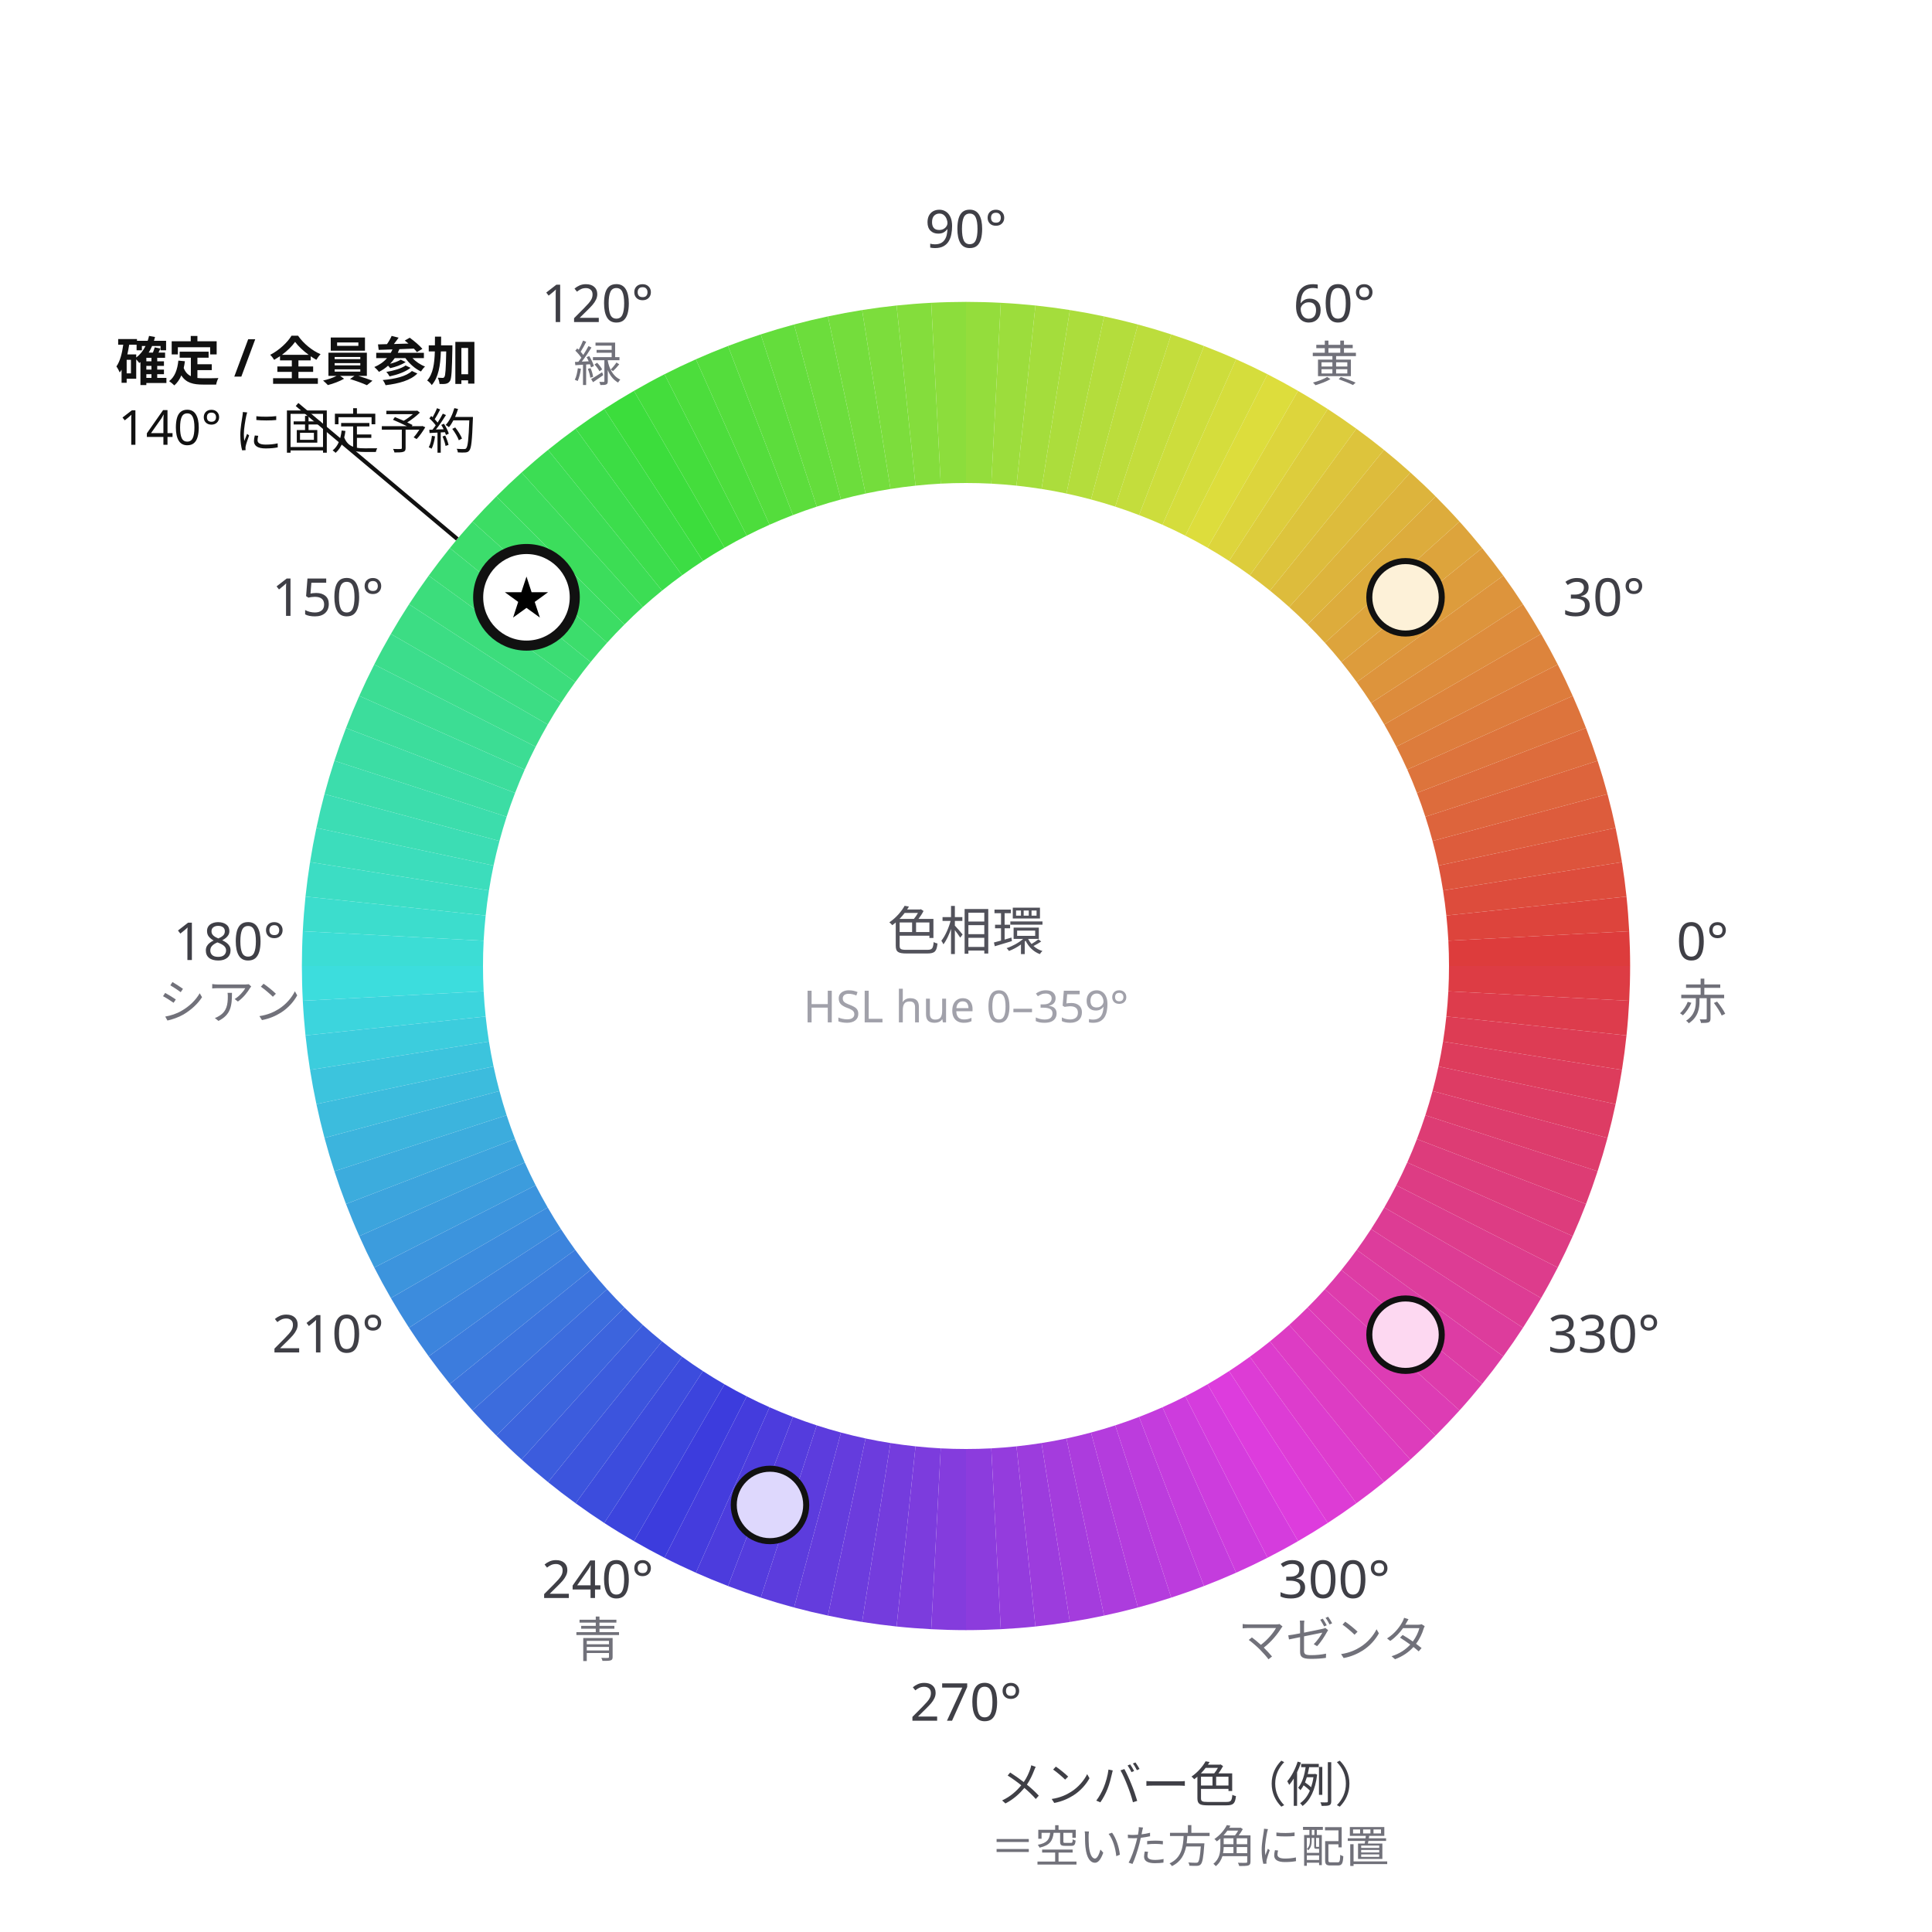
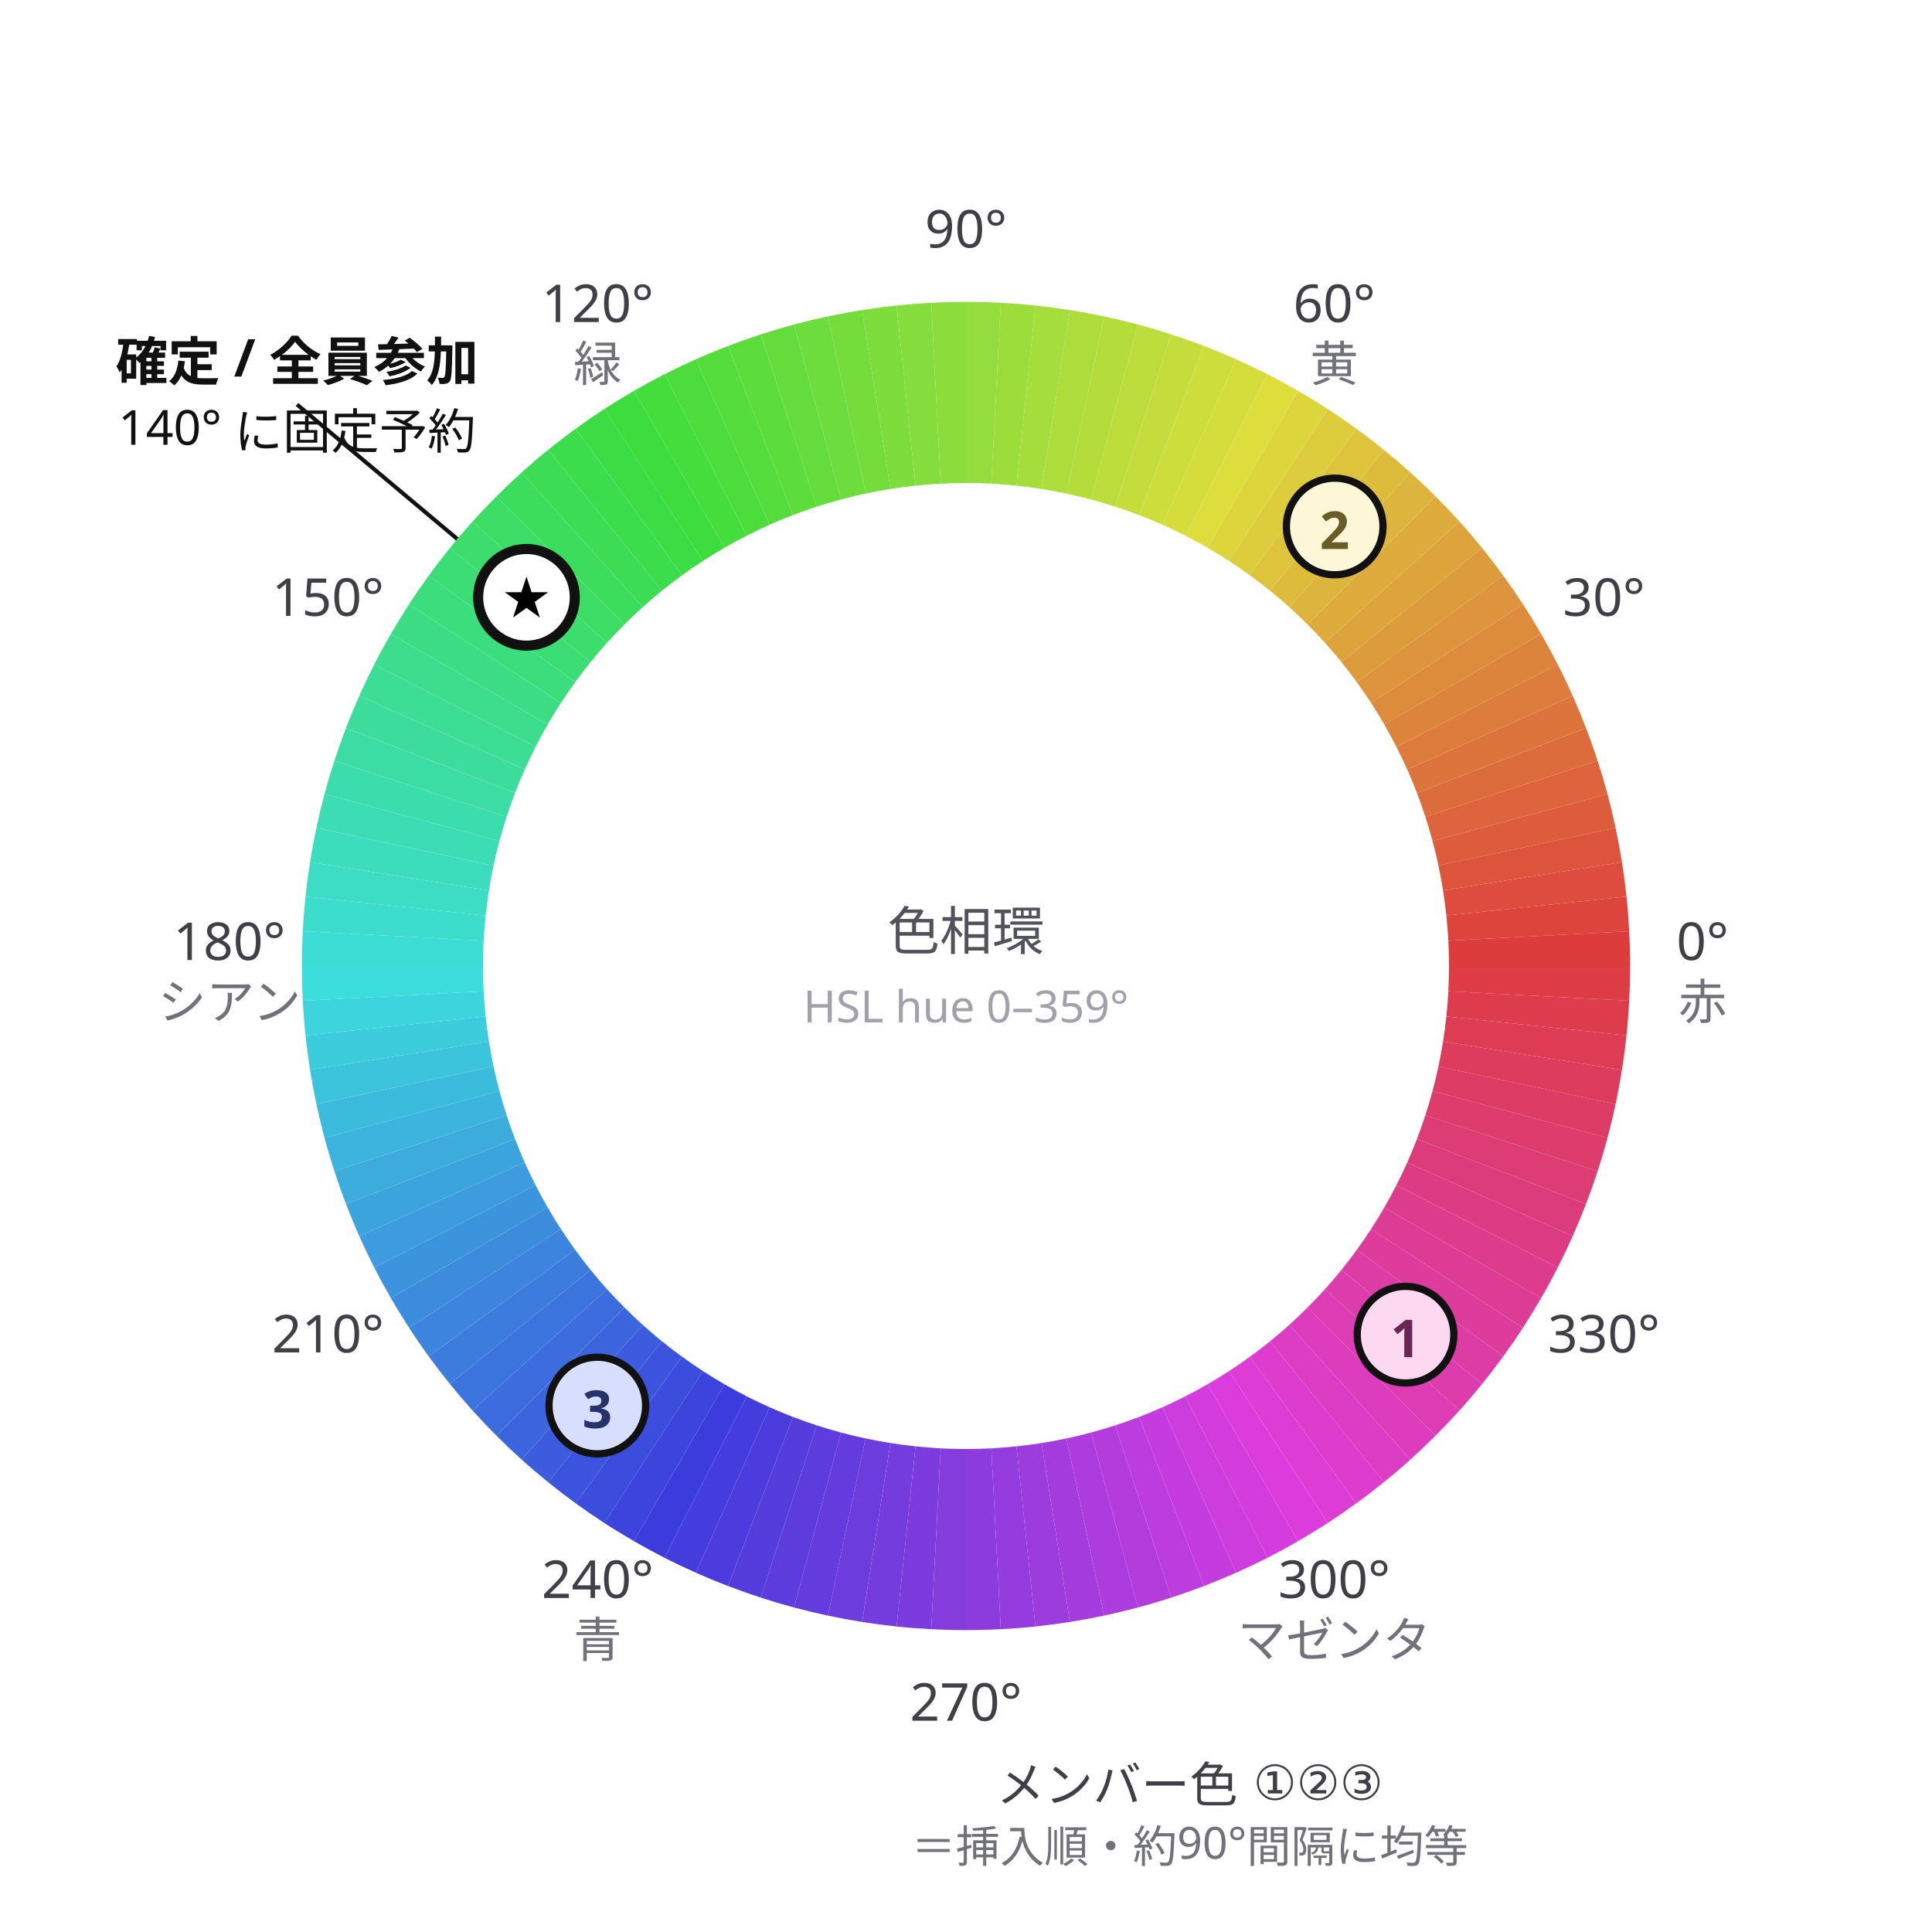
<svg xmlns="http://www.w3.org/2000/svg" viewBox="0 0 480 480" width="480" height="480" font-family="system-ui, sans-serif">
  <rect width="480" height="480" fill="#fff" />
  <path d="M 405.00 240.00 A 165 165 0 0 0 404.77 231.36 L 359.84 233.72 A 120 120 0 0 1 360.00 240.00 Z" fill="hsl(0,70%,55%)" />
  <path d="M 404.77 231.36 A 165 165 0 0 0 404.10 222.75 L 359.34 227.46 A 120 120 0 0 1 359.84 233.72 Z" fill="hsl(3,70%,55%)" />
  <path d="M 404.10 222.75 A 165 165 0 0 0 402.97 214.19 L 358.52 221.23 A 120 120 0 0 1 359.34 227.46 Z" fill="hsl(6,70%,55%)" />
  <path d="M 402.97 214.19 A 165 165 0 0 0 401.39 205.69 L 357.38 215.05 A 120 120 0 0 1 358.52 221.23 Z" fill="hsl(9,70%,55%)" />
  <path d="M 401.39 205.69 A 165 165 0 0 0 399.38 197.29 L 355.91 208.94 A 120 120 0 0 1 357.38 215.05 Z" fill="hsl(12,70%,55%)" />
  <path d="M 399.38 197.29 A 165 165 0 0 0 396.92 189.01 L 354.13 202.92 A 120 120 0 0 1 355.91 208.94 Z" fill="hsl(15,70%,55%)" />
  <path d="M 396.92 189.01 A 165 165 0 0 0 394.04 180.87 L 352.03 197.00 A 120 120 0 0 1 354.13 202.92 Z" fill="hsl(18,70%,55%)" />
  <path d="M 394.04 180.87 A 165 165 0 0 0 390.74 172.89 L 349.63 191.19 A 120 120 0 0 1 352.03 197.00 Z" fill="hsl(21,70%,55%)" />
  <path d="M 390.74 172.89 A 165 165 0 0 0 387.02 165.09 L 346.92 185.52 A 120 120 0 0 1 349.63 191.19 Z" fill="hsl(24,70%,55%)" />
  <path d="M 387.02 165.09 A 165 165 0 0 0 382.89 157.50 L 343.92 180.00 A 120 120 0 0 1 346.92 185.52 Z" fill="hsl(27,70%,55%)" />
  <path d="M 382.89 157.50 A 165 165 0 0 0 378.38 150.13 L 340.64 174.64 A 120 120 0 0 1 343.92 180.00 Z" fill="hsl(30,70%,55%)" />
  <path d="M 378.38 150.13 A 165 165 0 0 0 373.49 143.02 L 337.08 169.47 A 120 120 0 0 1 340.64 174.64 Z" fill="hsl(33,70%,55%)" />
  <path d="M 373.49 143.02 A 165 165 0 0 0 368.23 136.16 L 333.26 164.48 A 120 120 0 0 1 337.08 169.47 Z" fill="hsl(36,70%,55%)" />
  <path d="M 368.23 136.16 A 165 165 0 0 0 362.62 129.59 L 329.18 159.70 A 120 120 0 0 1 333.26 164.48 Z" fill="hsl(39,70%,55%)" />
  <path d="M 362.62 129.59 A 165 165 0 0 0 356.67 123.33 L 324.85 155.15 A 120 120 0 0 1 329.18 159.70 Z" fill="hsl(42,70%,55%)" />
  <path d="M 356.67 123.33 A 165 165 0 0 0 350.41 117.38 L 320.30 150.82 A 120 120 0 0 1 324.85 155.15 Z" fill="hsl(45,70%,55%)" />
  <path d="M 350.41 117.38 A 165 165 0 0 0 343.84 111.77 L 315.52 146.74 A 120 120 0 0 1 320.30 150.82 Z" fill="hsl(48,70%,55%)" />
  <path d="M 343.84 111.77 A 165 165 0 0 0 336.98 106.51 L 310.53 142.92 A 120 120 0 0 1 315.52 146.74 Z" fill="hsl(51,70%,55%)" />
  <path d="M 336.98 106.51 A 165 165 0 0 0 329.87 101.62 L 305.36 139.36 A 120 120 0 0 1 310.53 142.92 Z" fill="hsl(54,70%,55%)" />
  <path d="M 329.87 101.62 A 165 165 0 0 0 322.50 97.11 L 300.00 136.08 A 120 120 0 0 1 305.36 139.36 Z" fill="hsl(57,70%,55%)" />
  <path d="M 322.50 97.11 A 165 165 0 0 0 314.91 92.98 L 294.48 133.08 A 120 120 0 0 1 300.00 136.08 Z" fill="hsl(60,70%,55%)" />
  <path d="M 314.91 92.98 A 165 165 0 0 0 307.11 89.26 L 288.81 130.37 A 120 120 0 0 1 294.48 133.08 Z" fill="hsl(63,70%,55%)" />
  <path d="M 307.11 89.26 A 165 165 0 0 0 299.13 85.96 L 283.00 127.97 A 120 120 0 0 1 288.81 130.37 Z" fill="hsl(66,70%,55%)" />
  <path d="M 299.13 85.96 A 165 165 0 0 0 290.99 83.08 L 277.08 125.87 A 120 120 0 0 1 283.00 127.97 Z" fill="hsl(69,70%,55%)" />
  <path d="M 290.99 83.08 A 165 165 0 0 0 282.71 80.62 L 271.06 124.09 A 120 120 0 0 1 277.08 125.87 Z" fill="hsl(72,70%,55%)" />
  <path d="M 282.71 80.62 A 165 165 0 0 0 274.31 78.61 L 264.95 122.62 A 120 120 0 0 1 271.06 124.09 Z" fill="hsl(75,70%,55%)" />
  <path d="M 274.31 78.61 A 165 165 0 0 0 265.81 77.03 L 258.77 121.48 A 120 120 0 0 1 264.95 122.62 Z" fill="hsl(78,70%,55%)" />
  <path d="M 265.81 77.03 A 165 165 0 0 0 257.25 75.90 L 252.54 120.66 A 120 120 0 0 1 258.77 121.48 Z" fill="hsl(81,70%,55%)" />
  <path d="M 257.25 75.90 A 165 165 0 0 0 248.64 75.23 L 246.28 120.16 A 120 120 0 0 1 252.54 120.66 Z" fill="hsl(84,70%,55%)" />
  <path d="M 248.64 75.23 A 165 165 0 0 0 240.00 75.00 L 240.00 120.00 A 120 120 0 0 1 246.28 120.16 Z" fill="hsl(87,70%,55%)" />
  <path d="M 240.00 75.00 A 165 165 0 0 0 231.36 75.23 L 233.72 120.16 A 120 120 0 0 1 240.00 120.00 Z" fill="hsl(90,70%,55%)" />
  <path d="M 231.36 75.23 A 165 165 0 0 0 222.75 75.90 L 227.46 120.66 A 120 120 0 0 1 233.72 120.16 Z" fill="hsl(93,70%,55%)" />
  <path d="M 222.75 75.90 A 165 165 0 0 0 214.19 77.03 L 221.23 121.48 A 120 120 0 0 1 227.46 120.66 Z" fill="hsl(96,70%,55%)" />
  <path d="M 214.19 77.03 A 165 165 0 0 0 205.69 78.61 L 215.05 122.62 A 120 120 0 0 1 221.23 121.48 Z" fill="hsl(99,70%,55%)" />
  <path d="M 205.69 78.61 A 165 165 0 0 0 197.29 80.62 L 208.94 124.09 A 120 120 0 0 1 215.05 122.62 Z" fill="hsl(102,70%,55%)" />
  <path d="M 197.29 80.62 A 165 165 0 0 0 189.01 83.08 L 202.92 125.87 A 120 120 0 0 1 208.94 124.09 Z" fill="hsl(105,70%,55%)" />
  <path d="M 189.01 83.08 A 165 165 0 0 0 180.87 85.96 L 197.00 127.97 A 120 120 0 0 1 202.92 125.87 Z" fill="hsl(108,70%,55%)" />
  <path d="M 180.87 85.96 A 165 165 0 0 0 172.89 89.26 L 191.19 130.37 A 120 120 0 0 1 197.00 127.97 Z" fill="hsl(111,70%,55%)" />
  <path d="M 172.89 89.26 A 165 165 0 0 0 165.09 92.98 L 185.52 133.08 A 120 120 0 0 1 191.19 130.37 Z" fill="hsl(114,70%,55%)" />
  <path d="M 165.09 92.98 A 165 165 0 0 0 157.50 97.11 L 180.00 136.08 A 120 120 0 0 1 185.52 133.08 Z" fill="hsl(117,70%,55%)" />
  <path d="M 157.50 97.11 A 165 165 0 0 0 150.13 101.62 L 174.64 139.36 A 120 120 0 0 1 180.00 136.08 Z" fill="hsl(120,70%,55%)" />
  <path d="M 150.13 101.62 A 165 165 0 0 0 143.02 106.51 L 169.47 142.92 A 120 120 0 0 1 174.64 139.36 Z" fill="hsl(123,70%,55%)" />
  <path d="M 143.02 106.51 A 165 165 0 0 0 136.16 111.77 L 164.48 146.74 A 120 120 0 0 1 169.47 142.92 Z" fill="hsl(126,70%,55%)" />
  <path d="M 136.16 111.77 A 165 165 0 0 0 129.59 117.38 L 159.70 150.82 A 120 120 0 0 1 164.48 146.74 Z" fill="hsl(129,70%,55%)" />
  <path d="M 129.59 117.38 A 165 165 0 0 0 123.33 123.33 L 155.15 155.15 A 120 120 0 0 1 159.70 150.82 Z" fill="hsl(132,70%,55%)" />
  <path d="M 123.33 123.33 A 165 165 0 0 0 117.38 129.59 L 150.82 159.70 A 120 120 0 0 1 155.15 155.15 Z" fill="hsl(135,70%,55%)" />
  <path d="M 117.38 129.59 A 165 165 0 0 0 111.77 136.16 L 146.74 164.48 A 120 120 0 0 1 150.82 159.70 Z" fill="hsl(138,70%,55%)" />
  <path d="M 111.77 136.16 A 165 165 0 0 0 106.51 143.02 L 142.92 169.47 A 120 120 0 0 1 146.74 164.48 Z" fill="hsl(141,70%,55%)" />
  <path d="M 106.51 143.02 A 165 165 0 0 0 101.62 150.13 L 139.36 174.64 A 120 120 0 0 1 142.92 169.47 Z" fill="hsl(144,70%,55%)" />
  <path d="M 101.62 150.13 A 165 165 0 0 0 97.11 157.50 L 136.08 180.00 A 120 120 0 0 1 139.36 174.64 Z" fill="hsl(147,70%,55%)" />
  <path d="M 97.11 157.50 A 165 165 0 0 0 92.98 165.09 L 133.08 185.52 A 120 120 0 0 1 136.08 180.00 Z" fill="hsl(150,70%,55%)" />
  <path d="M 92.98 165.09 A 165 165 0 0 0 89.26 172.89 L 130.37 191.19 A 120 120 0 0 1 133.08 185.52 Z" fill="hsl(153,70%,55%)" />
  <path d="M 89.26 172.89 A 165 165 0 0 0 85.96 180.87 L 127.97 197.00 A 120 120 0 0 1 130.37 191.19 Z" fill="hsl(156,70%,55%)" />
  <path d="M 85.96 180.87 A 165 165 0 0 0 83.08 189.01 L 125.87 202.92 A 120 120 0 0 1 127.97 197.00 Z" fill="hsl(159,70%,55%)" />
  <path d="M 83.08 189.01 A 165 165 0 0 0 80.62 197.29 L 124.09 208.94 A 120 120 0 0 1 125.87 202.92 Z" fill="hsl(162,70%,55%)" />
  <path d="M 80.62 197.29 A 165 165 0 0 0 78.61 205.69 L 122.62 215.05 A 120 120 0 0 1 124.09 208.94 Z" fill="hsl(165,70%,55%)" />
  <path d="M 78.61 205.69 A 165 165 0 0 0 77.03 214.19 L 121.48 221.23 A 120 120 0 0 1 122.62 215.05 Z" fill="hsl(168,70%,55%)" />
  <path d="M 77.03 214.19 A 165 165 0 0 0 75.90 222.75 L 120.66 227.46 A 120 120 0 0 1 121.48 221.23 Z" fill="hsl(171,70%,55%)" />
  <path d="M 75.90 222.75 A 165 165 0 0 0 75.23 231.36 L 120.16 233.72 A 120 120 0 0 1 120.66 227.46 Z" fill="hsl(174,70%,55%)" />
  <path d="M 75.23 231.36 A 165 165 0 0 0 75.00 240.00 L 120.00 240.00 A 120 120 0 0 1 120.16 233.72 Z" fill="hsl(177,70%,55%)" />
  <path d="M 75.00 240.00 A 165 165 0 0 0 75.23 248.64 L 120.16 246.28 A 120 120 0 0 1 120.00 240.00 Z" fill="hsl(180,70%,55%)" />
  <path d="M 75.23 248.64 A 165 165 0 0 0 75.90 257.25 L 120.66 252.54 A 120 120 0 0 1 120.16 246.28 Z" fill="hsl(183,70%,55%)" />
  <path d="M 75.90 257.25 A 165 165 0 0 0 77.03 265.81 L 121.48 258.77 A 120 120 0 0 1 120.66 252.54 Z" fill="hsl(186,70%,55%)" />
  <path d="M 77.03 265.81 A 165 165 0 0 0 78.61 274.31 L 122.62 264.95 A 120 120 0 0 1 121.48 258.77 Z" fill="hsl(189,70%,55%)" />
  <path d="M 78.61 274.31 A 165 165 0 0 0 80.62 282.71 L 124.09 271.06 A 120 120 0 0 1 122.62 264.95 Z" fill="hsl(192,70%,55%)" />
  <path d="M 80.62 282.71 A 165 165 0 0 0 83.08 290.99 L 125.87 277.08 A 120 120 0 0 1 124.09 271.06 Z" fill="hsl(195,70%,55%)" />
  <path d="M 83.08 290.99 A 165 165 0 0 0 85.96 299.13 L 127.97 283.00 A 120 120 0 0 1 125.87 277.08 Z" fill="hsl(198,70%,55%)" />
  <path d="M 85.96 299.13 A 165 165 0 0 0 89.26 307.11 L 130.37 288.81 A 120 120 0 0 1 127.97 283.00 Z" fill="hsl(201,70%,55%)" />
  <path d="M 89.26 307.11 A 165 165 0 0 0 92.98 314.91 L 133.08 294.48 A 120 120 0 0 1 130.37 288.81 Z" fill="hsl(204,70%,55%)" />
  <path d="M 92.98 314.91 A 165 165 0 0 0 97.11 322.50 L 136.08 300.00 A 120 120 0 0 1 133.08 294.48 Z" fill="hsl(207,70%,55%)" />
  <path d="M 97.11 322.50 A 165 165 0 0 0 101.62 329.87 L 139.36 305.36 A 120 120 0 0 1 136.08 300.00 Z" fill="hsl(210,70%,55%)" />
  <path d="M 101.62 329.87 A 165 165 0 0 0 106.51 336.98 L 142.92 310.53 A 120 120 0 0 1 139.36 305.36 Z" fill="hsl(213,70%,55%)" />
  <path d="M 106.51 336.98 A 165 165 0 0 0 111.77 343.84 L 146.74 315.52 A 120 120 0 0 1 142.92 310.53 Z" fill="hsl(216,70%,55%)" />
  <path d="M 111.77 343.84 A 165 165 0 0 0 117.38 350.41 L 150.82 320.30 A 120 120 0 0 1 146.74 315.52 Z" fill="hsl(219,70%,55%)" />
  <path d="M 117.38 350.41 A 165 165 0 0 0 123.33 356.67 L 155.15 324.85 A 120 120 0 0 1 150.82 320.30 Z" fill="hsl(222,70%,55%)" />
  <path d="M 123.33 356.67 A 165 165 0 0 0 129.59 362.62 L 159.70 329.18 A 120 120 0 0 1 155.15 324.85 Z" fill="hsl(225,70%,55%)" />
  <path d="M 129.59 362.62 A 165 165 0 0 0 136.16 368.23 L 164.48 333.26 A 120 120 0 0 1 159.70 329.18 Z" fill="hsl(228,70%,55%)" />
  <path d="M 136.16 368.23 A 165 165 0 0 0 143.02 373.49 L 169.47 337.08 A 120 120 0 0 1 164.48 333.26 Z" fill="hsl(231,70%,55%)" />
  <path d="M 143.02 373.49 A 165 165 0 0 0 150.13 378.38 L 174.64 340.64 A 120 120 0 0 1 169.47 337.08 Z" fill="hsl(234,70%,55%)" />
  <path d="M 150.13 378.38 A 165 165 0 0 0 157.50 382.89 L 180.00 343.92 A 120 120 0 0 1 174.64 340.64 Z" fill="hsl(237,70%,55%)" />
  <path d="M 157.50 382.89 A 165 165 0 0 0 165.09 387.02 L 185.52 346.92 A 120 120 0 0 1 180.00 343.92 Z" fill="hsl(240,70%,55%)" />
  <path d="M 165.09 387.02 A 165 165 0 0 0 172.89 390.74 L 191.19 349.63 A 120 120 0 0 1 185.52 346.92 Z" fill="hsl(243,70%,55%)" />
  <path d="M 172.89 390.74 A 165 165 0 0 0 180.87 394.04 L 197.00 352.03 A 120 120 0 0 1 191.19 349.63 Z" fill="hsl(246,70%,55%)" />
  <path d="M 180.87 394.04 A 165 165 0 0 0 189.01 396.92 L 202.92 354.13 A 120 120 0 0 1 197.00 352.03 Z" fill="hsl(249,70%,55%)" />
  <path d="M 189.01 396.92 A 165 165 0 0 0 197.29 399.38 L 208.94 355.91 A 120 120 0 0 1 202.92 354.13 Z" fill="hsl(252,70%,55%)" />
  <path d="M 197.29 399.38 A 165 165 0 0 0 205.69 401.39 L 215.05 357.38 A 120 120 0 0 1 208.94 355.91 Z" fill="hsl(255,70%,55%)" />
  <path d="M 205.69 401.39 A 165 165 0 0 0 214.19 402.97 L 221.23 358.52 A 120 120 0 0 1 215.05 357.38 Z" fill="hsl(258,70%,55%)" />
  <path d="M 214.19 402.97 A 165 165 0 0 0 222.75 404.10 L 227.46 359.34 A 120 120 0 0 1 221.23 358.52 Z" fill="hsl(261,70%,55%)" />
  <path d="M 222.75 404.10 A 165 165 0 0 0 231.36 404.77 L 233.72 359.84 A 120 120 0 0 1 227.46 359.34 Z" fill="hsl(264,70%,55%)" />
  <path d="M 231.36 404.77 A 165 165 0 0 0 240.00 405.00 L 240.00 360.00 A 120 120 0 0 1 233.72 359.84 Z" fill="hsl(267,70%,55%)" />
  <path d="M 240.00 405.00 A 165 165 0 0 0 248.64 404.77 L 246.28 359.84 A 120 120 0 0 1 240.00 360.00 Z" fill="hsl(270,70%,55%)" />
  <path d="M 248.64 404.77 A 165 165 0 0 0 257.25 404.10 L 252.54 359.34 A 120 120 0 0 1 246.28 359.84 Z" fill="hsl(273,70%,55%)" />
  <path d="M 257.25 404.10 A 165 165 0 0 0 265.81 402.97 L 258.77 358.52 A 120 120 0 0 1 252.54 359.34 Z" fill="hsl(276,70%,55%)" />
  <path d="M 265.81 402.97 A 165 165 0 0 0 274.31 401.39 L 264.95 357.38 A 120 120 0 0 1 258.77 358.52 Z" fill="hsl(279,70%,55%)" />
  <path d="M 274.31 401.39 A 165 165 0 0 0 282.71 399.38 L 271.06 355.91 A 120 120 0 0 1 264.95 357.38 Z" fill="hsl(282,70%,55%)" />
  <path d="M 282.71 399.38 A 165 165 0 0 0 290.99 396.92 L 277.08 354.13 A 120 120 0 0 1 271.06 355.91 Z" fill="hsl(285,70%,55%)" />
  <path d="M 290.99 396.92 A 165 165 0 0 0 299.13 394.04 L 283.00 352.03 A 120 120 0 0 1 277.08 354.13 Z" fill="hsl(288,70%,55%)" />
  <path d="M 299.13 394.04 A 165 165 0 0 0 307.11 390.74 L 288.81 349.63 A 120 120 0 0 1 283.00 352.03 Z" fill="hsl(291,70%,55%)" />
  <path d="M 307.11 390.74 A 165 165 0 0 0 314.91 387.02 L 294.48 346.92 A 120 120 0 0 1 288.81 349.63 Z" fill="hsl(294,70%,55%)" />
  <path d="M 314.91 387.02 A 165 165 0 0 0 322.50 382.89 L 300.00 343.92 A 120 120 0 0 1 294.48 346.92 Z" fill="hsl(297,70%,55%)" />
  <path d="M 322.50 382.89 A 165 165 0 0 0 329.87 378.38 L 305.36 340.64 A 120 120 0 0 1 300.00 343.92 Z" fill="hsl(300,70%,55%)" />
  <path d="M 329.87 378.38 A 165 165 0 0 0 336.98 373.49 L 310.53 337.08 A 120 120 0 0 1 305.36 340.64 Z" fill="hsl(303,70%,55%)" />
  <path d="M 336.98 373.49 A 165 165 0 0 0 343.84 368.23 L 315.52 333.26 A 120 120 0 0 1 310.53 337.08 Z" fill="hsl(306,70%,55%)" />
  <path d="M 343.84 368.23 A 165 165 0 0 0 350.41 362.62 L 320.30 329.18 A 120 120 0 0 1 315.52 333.26 Z" fill="hsl(309,70%,55%)" />
  <path d="M 350.41 362.62 A 165 165 0 0 0 356.67 356.67 L 324.85 324.85 A 120 120 0 0 1 320.30 329.18 Z" fill="hsl(312,70%,55%)" />
  <path d="M 356.67 356.67 A 165 165 0 0 0 362.62 350.41 L 329.18 320.30 A 120 120 0 0 1 324.85 324.85 Z" fill="hsl(315,70%,55%)" />
  <path d="M 362.62 350.41 A 165 165 0 0 0 368.23 343.84 L 333.26 315.52 A 120 120 0 0 1 329.18 320.30 Z" fill="hsl(318,70%,55%)" />
  <path d="M 368.23 343.84 A 165 165 0 0 0 373.49 336.98 L 337.08 310.53 A 120 120 0 0 1 333.26 315.52 Z" fill="hsl(321,70%,55%)" />
  <path d="M 373.49 336.98 A 165 165 0 0 0 378.38 329.87 L 340.64 305.36 A 120 120 0 0 1 337.08 310.53 Z" fill="hsl(324,70%,55%)" />
  <path d="M 378.38 329.87 A 165 165 0 0 0 382.89 322.50 L 343.92 300.00 A 120 120 0 0 1 340.64 305.36 Z" fill="hsl(327,70%,55%)" />
  <path d="M 382.89 322.50 A 165 165 0 0 0 387.02 314.91 L 346.92 294.48 A 120 120 0 0 1 343.92 300.00 Z" fill="hsl(330,70%,55%)" />
  <path d="M 387.02 314.91 A 165 165 0 0 0 390.74 307.11 L 349.63 288.81 A 120 120 0 0 1 346.92 294.48 Z" fill="hsl(333,70%,55%)" />
  <path d="M 390.74 307.11 A 165 165 0 0 0 394.04 299.13 L 352.03 283.00 A 120 120 0 0 1 349.63 288.81 Z" fill="hsl(336,70%,55%)" />
  <path d="M 394.04 299.13 A 165 165 0 0 0 396.92 290.99 L 354.13 277.08 A 120 120 0 0 1 352.03 283.00 Z" fill="hsl(339,70%,55%)" />
  <path d="M 396.92 290.99 A 165 165 0 0 0 399.38 282.71 L 355.91 271.06 A 120 120 0 0 1 354.13 277.08 Z" fill="hsl(342,70%,55%)" />
  <path d="M 399.38 282.71 A 165 165 0 0 0 401.39 274.31 L 357.38 264.95 A 120 120 0 0 1 355.91 271.06 Z" fill="hsl(345,70%,55%)" />
  <path d="M 401.39 274.31 A 165 165 0 0 0 402.97 265.81 L 358.52 258.77 A 120 120 0 0 1 357.38 264.95 Z" fill="hsl(348,70%,55%)" />
  <path d="M 402.97 265.81 A 165 165 0 0 0 404.10 257.25 L 359.34 252.54 A 120 120 0 0 1 358.52 258.77 Z" fill="hsl(351,70%,55%)" />
  <path d="M 404.10 257.25 A 165 165 0 0 0 404.77 248.64 L 359.84 246.28 A 120 120 0 0 1 359.34 252.54 Z" fill="hsl(354,70%,55%)" />
  <path d="M 404.77 248.64 A 165 165 0 0 0 405.00 240.00 L 360.00 240.00 A 120 120 0 0 1 359.84 246.28 Z" fill="hsl(357,70%,55%)" />
  <text x="423.0" y="234.0" font-size="13" fill="#3f3f46" text-anchor="middle" dominant-baseline="middle">0°</text>
  <text x="423.0" y="249.0" font-size="12" fill="#71717a" text-anchor="middle" dominant-baseline="middle">赤</text>
  <text x="398.5" y="148.5" font-size="13" fill="#3f3f46" text-anchor="middle" dominant-baseline="middle">30°</text>
  <text x="331.5" y="75.5" font-size="13" fill="#3f3f46" text-anchor="middle" dominant-baseline="middle">60°</text>
  <text x="331.5" y="90.5" font-size="12" fill="#71717a" text-anchor="middle" dominant-baseline="middle">黄</text>
  <text x="240.0" y="57.0" font-size="13" fill="#3f3f46" text-anchor="middle" dominant-baseline="middle">90°</text>
  <text x="148.5" y="75.5" font-size="13" fill="#3f3f46" text-anchor="middle" dominant-baseline="middle">120°</text>
  <text x="148.5" y="90.5" font-size="12" fill="#71717a" text-anchor="middle" dominant-baseline="middle">緑</text>
  <text x="81.5" y="148.5" font-size="13" fill="#3f3f46" text-anchor="middle" dominant-baseline="middle">150°</text>
  <text x="57.0" y="234.0" font-size="13" fill="#3f3f46" text-anchor="middle" dominant-baseline="middle">180°</text>
  <text x="57.0" y="249.0" font-size="12" fill="#71717a" text-anchor="middle" dominant-baseline="middle">シアン</text>
  <text x="81.5" y="331.5" font-size="13" fill="#3f3f46" text-anchor="middle" dominant-baseline="middle">210°</text>
  <text x="148.5" y="392.5" font-size="13" fill="#3f3f46" text-anchor="middle" dominant-baseline="middle">240°</text>
  <text x="148.5" y="407.5" font-size="12" fill="#71717a" text-anchor="middle" dominant-baseline="middle">青</text>
  <text x="240.0" y="423.0" font-size="13" fill="#3f3f46" text-anchor="middle" dominant-baseline="middle">270°</text>
  <text x="331.5" y="392.5" font-size="13" fill="#3f3f46" text-anchor="middle" dominant-baseline="middle">300°</text>
  <text x="331.5" y="407.5" font-size="12" fill="#71717a" text-anchor="middle" dominant-baseline="middle">マゼンタ</text>
  <text x="398.5" y="331.5" font-size="13" fill="#3f3f46" text-anchor="middle" dominant-baseline="middle">330°</text>
-   <circle cx="349.2" cy="331.6" r="9" fill="hsl(320,90%,92%)" stroke="#111" stroke-width="1.5" />
-   <circle cx="191.3" cy="373.9" r="9" fill="hsl(250,90%,92%)" stroke="#111" stroke-width="1.5" />
-   <circle cx="349.2" cy="148.4" r="9" fill="hsl(40,90%,92%)" stroke="#111" stroke-width="1.5" />
-   <text x="295.6" y="447.7" font-size="12" fill="#3f3f46" text-anchor="middle">メンバー色（例）</text>
-   <text x="295.6" y="462.7" font-size="11" fill="#71717a" text-anchor="middle">＝空いた方角に配置</text>
+   <circle cx="349.2" cy="331.6" r="12" fill="hsl(320,90%,92%)" stroke="#111" stroke-width="1.8" />
+   <text x="349.2" y="332.6" font-size="13" font-weight="bold" fill="hsl(320,45%,28%)" text-anchor="middle" dominant-baseline="middle">1</text>
+   <circle cx="331.6" cy="130.8" r="12" fill="hsl(50,90%,92%)" stroke="#111" stroke-width="1.8" />
+   <text x="331.6" y="131.8" font-size="13" font-weight="bold" fill="hsl(50,45%,28%)" text-anchor="middle" dominant-baseline="middle">2</text>
+   <circle cx="148.4" cy="349.2" r="12" fill="hsl(230,90%,92%)" stroke="#111" stroke-width="1.8" />
+   <text x="148.4" y="350.2" font-size="13" font-weight="bold" fill="hsl(230,45%,28%)" text-anchor="middle" dominant-baseline="middle">3</text>
+   <text x="295.6" y="447.7" font-size="12" fill="#3f3f46" text-anchor="middle">メンバー色 ①②③</text>
+   <text x="295.6" y="462.7" font-size="11" fill="#71717a" text-anchor="middle">＝挿入順・約90°間隔に均等</text>
  <circle cx="130.8" cy="148.4" r="12" fill="#fff" stroke="#111" stroke-width="2.5" />
  <text x="130.8" y="149.4" font-size="14" text-anchor="middle" dominant-baseline="middle">★</text>
  <line x1="113.6" y1="133.9" x2="73.8" y2="100.5" stroke="#111" stroke-width="1" />
  <text x="73.8" y="94.5" font-size="13" font-weight="bold" fill="#111" text-anchor="middle">確定 / 全員参加</text>
  <text x="73.8" y="110.5" font-size="12" fill="#111" text-anchor="middle">140° に固定予約</text>
  <text x="240" y="236" font-size="13" fill="#52525b" text-anchor="middle">色相環</text>
  <text x="240" y="254" font-size="11" fill="#a1a1aa" text-anchor="middle">HSL hue 0–359°</text>
</svg>
